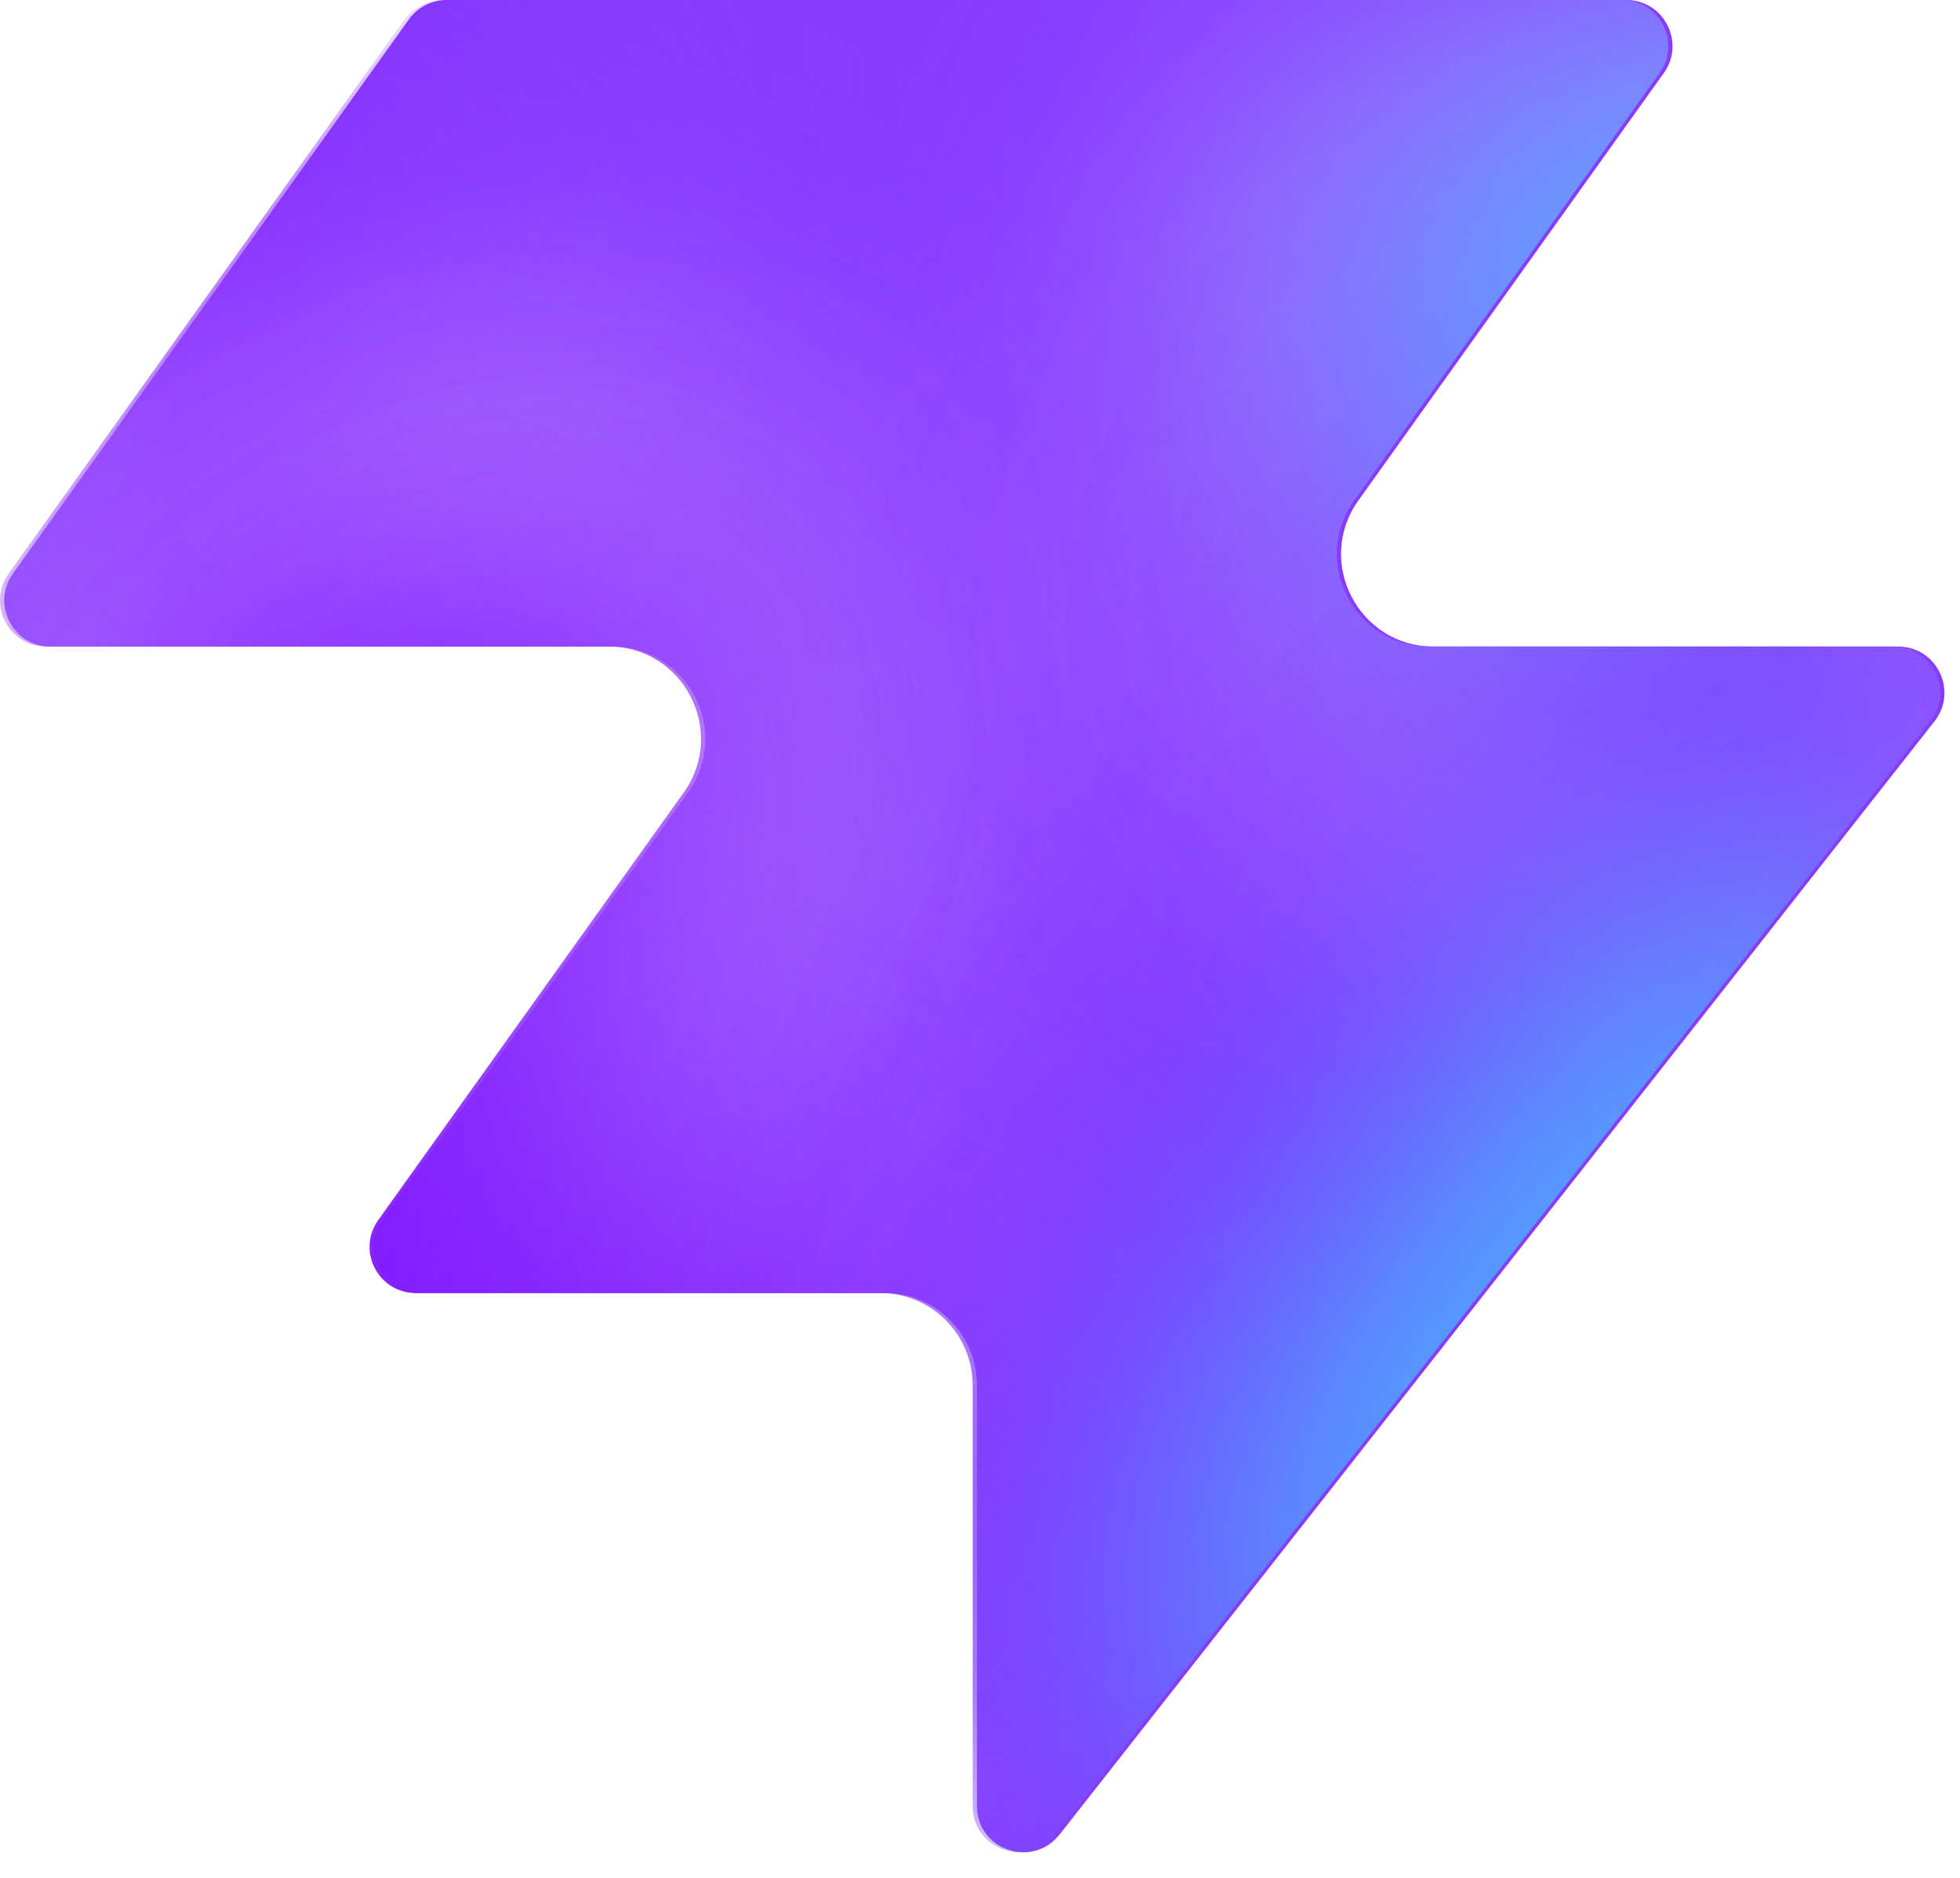
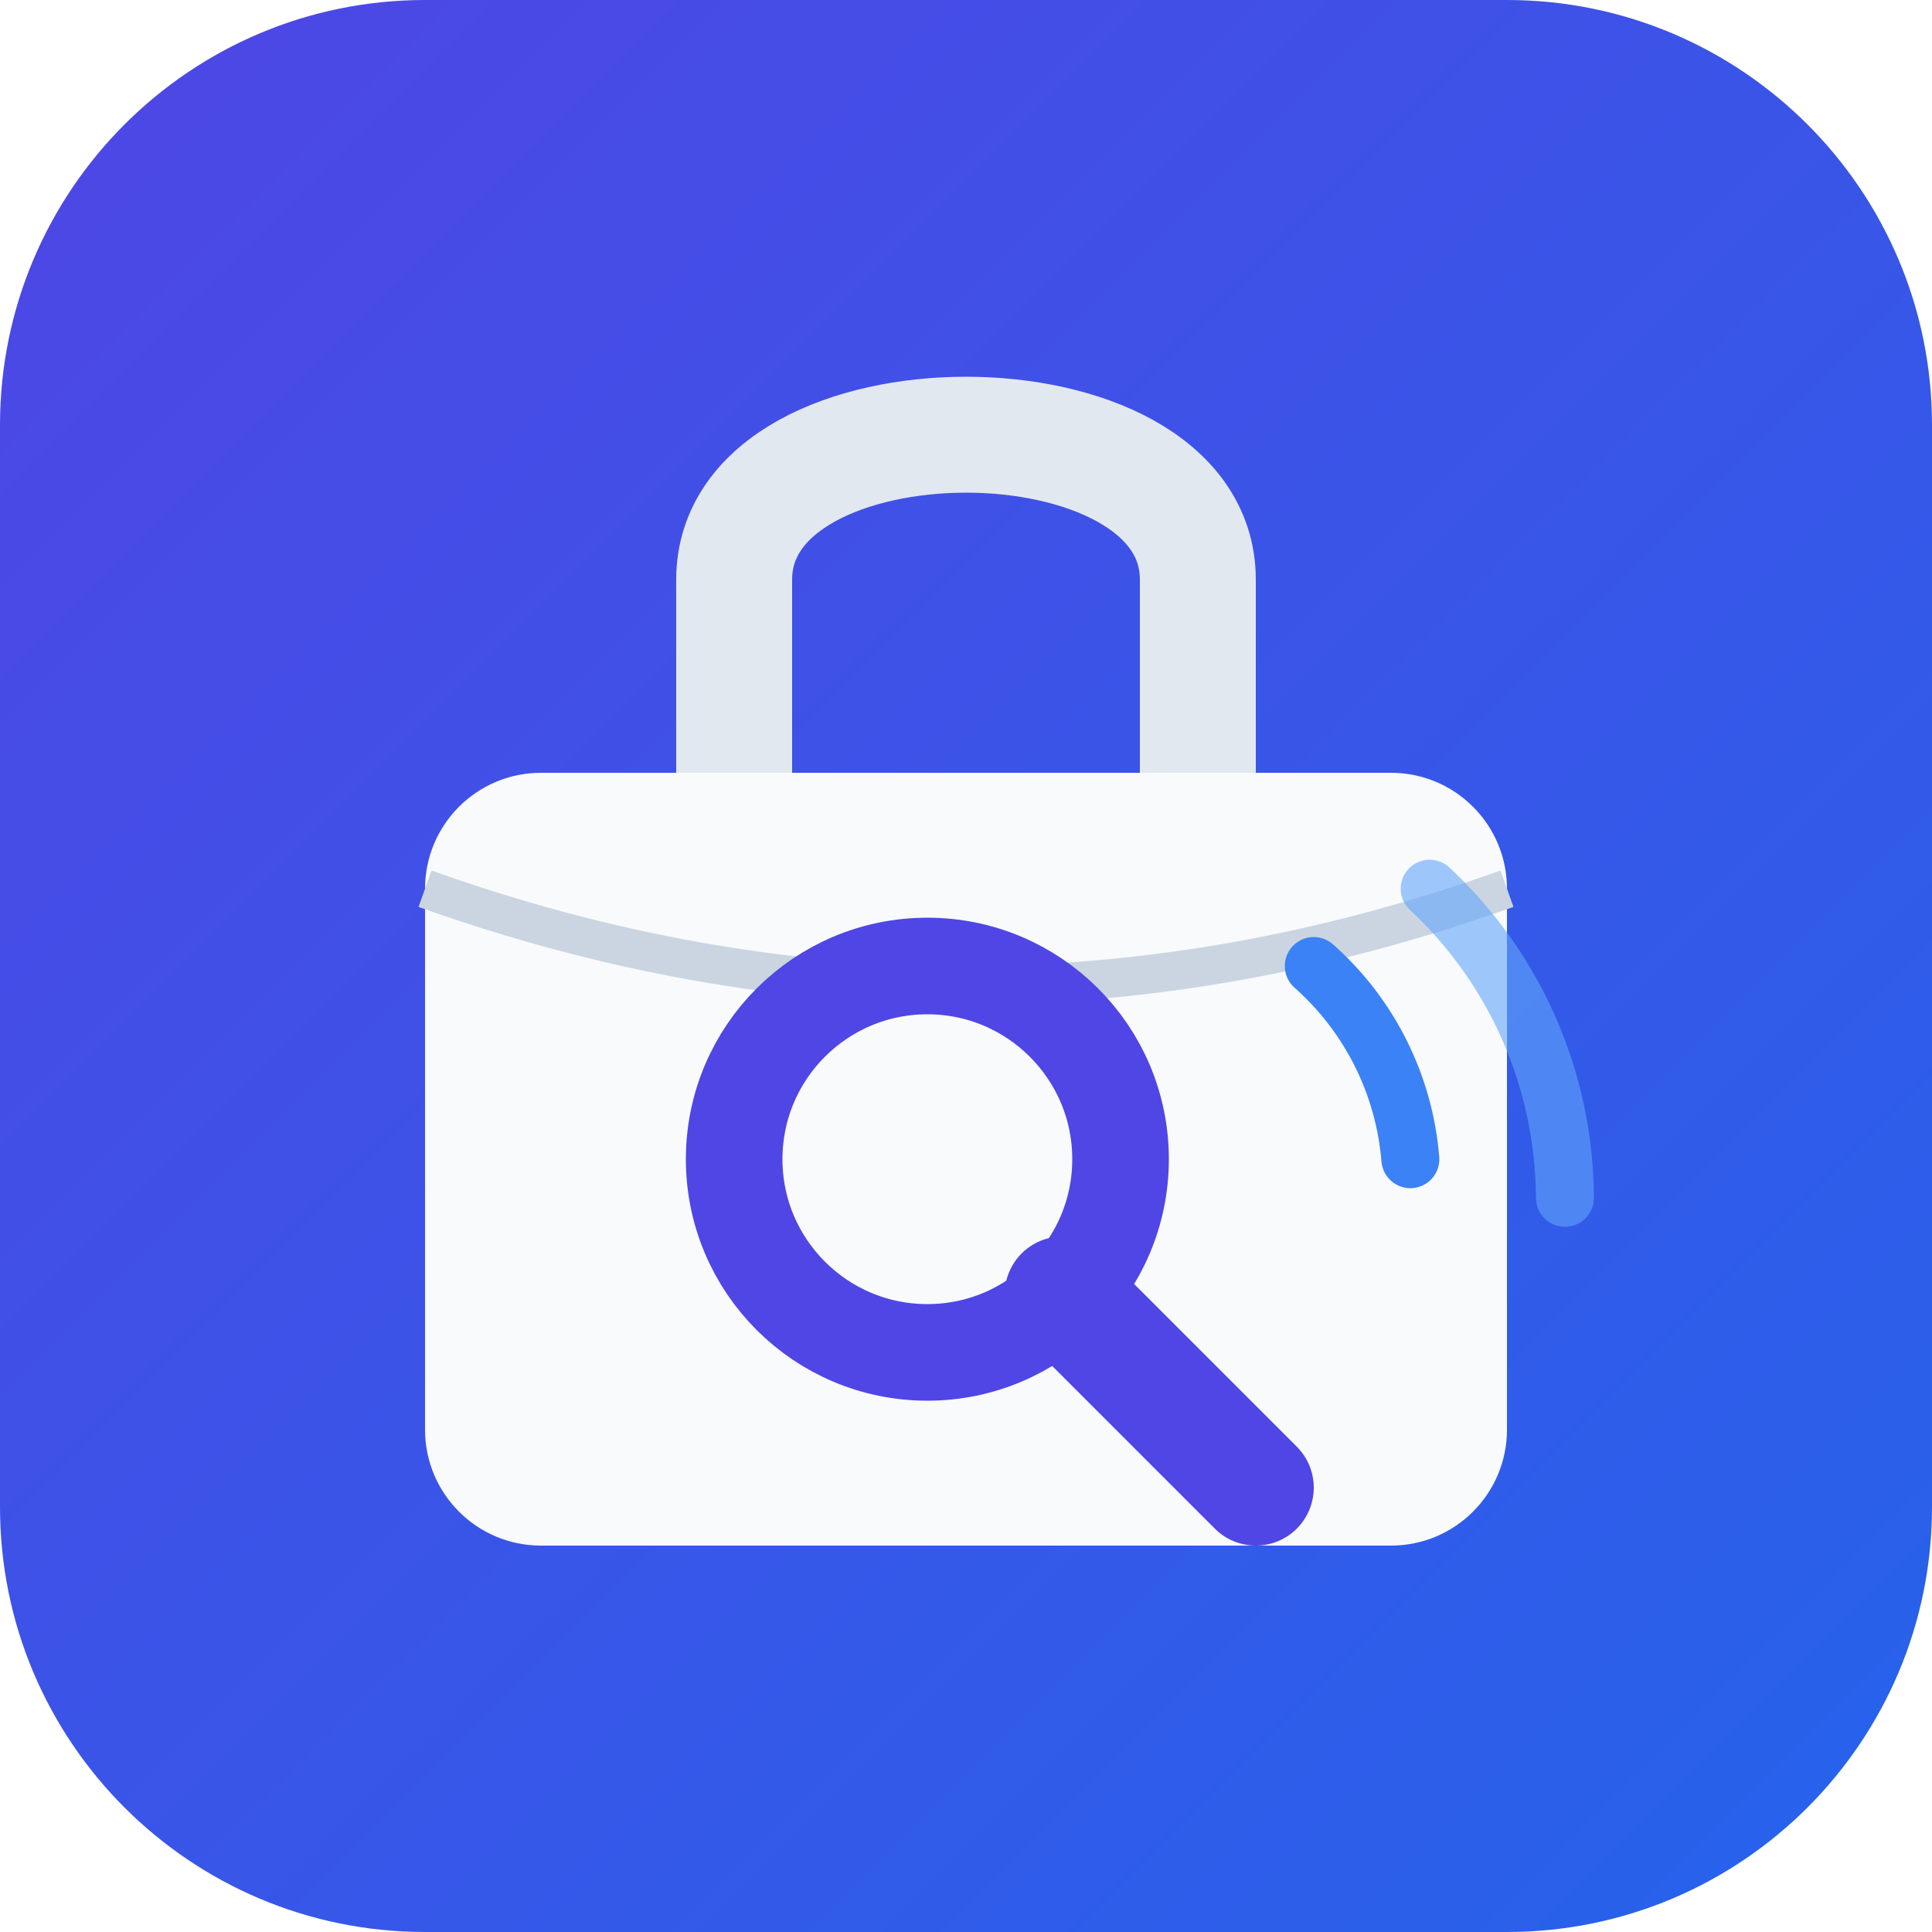
- <svg xmlns="http://www.w3.org/2000/svg" width="48" height="46" fill="none" viewBox="0 0 48 46">
-   <path fill="#863bff" d="M25.946 44.938c-.664.845-2.021.375-2.021-.698V33.937a2.26 2.26 0 0 0-2.262-2.262H10.287c-.92 0-1.456-1.04-.92-1.788l7.48-10.471c1.07-1.497 0-3.578-1.842-3.578H1.237c-.92 0-1.456-1.04-.92-1.788L10.013.474c.214-.297.556-.474.92-.474h28.894c.92 0 1.456 1.04.92 1.788l-7.48 10.471c-1.07 1.498 0 3.579 1.842 3.579h11.377c.943 0 1.473 1.088.89 1.83L25.947 44.94z" style="fill:#863bff;fill:color(display-p3 .525 .23 1);fill-opacity:1" />
-   <mask id="a" width="48" height="46" x="0" y="0" maskUnits="userSpaceOnUse" style="mask-type:alpha">
-     <path fill="#000" d="M25.842 44.938c-.664.844-2.021.375-2.021-.698V33.937a2.26 2.26 0 0 0-2.262-2.262H10.183c-.92 0-1.456-1.04-.92-1.788l7.48-10.471c1.07-1.498 0-3.579-1.842-3.579H1.133c-.92 0-1.456-1.04-.92-1.787L9.91.473c.214-.297.556-.474.92-.474h28.894c.92 0 1.456 1.04.92 1.788l-7.48 10.471c-1.07 1.498 0 3.578 1.842 3.578h11.377c.943 0 1.473 1.088.89 1.832L25.843 44.94z" style="fill:#000;fill-opacity:1" />
-   </mask>
-   <g mask="url(#a)">
-     <g filter="url(#b)">
-       <ellipse cx="5.508" cy="14.704" fill="#ede6ff" rx="5.508" ry="14.704" style="fill:#ede6ff;fill:color(display-p3 .927 .903 1);fill-opacity:1" transform="matrix(.00324 1 1 -.00324 -4.47 31.516)" />
-     </g>
-     <g filter="url(#c)">
-       <ellipse cx="10.399" cy="29.851" fill="#ede6ff" rx="10.399" ry="29.851" style="fill:#ede6ff;fill:color(display-p3 .927 .903 1);fill-opacity:1" transform="matrix(.00324 1 1 -.00324 -39.328 7.883)" />
-     </g>
-     <g filter="url(#d)">
-       <ellipse cx="5.508" cy="30.487" fill="#7e14ff" rx="5.508" ry="30.487" style="fill:#7e14ff;fill:color(display-p3 .492 .077 1);fill-opacity:1" transform="rotate(89.814 -25.913 -14.639)scale(1 -1)" />
-     </g>
-     <g filter="url(#e)">
-       <ellipse cx="5.508" cy="30.599" fill="#7e14ff" rx="5.508" ry="30.599" style="fill:#7e14ff;fill:color(display-p3 .492 .077 1);fill-opacity:1" transform="rotate(89.814 -32.644 -3.334)scale(1 -1)" />
-     </g>
-     <g filter="url(#f)">
-       <ellipse cx="5.508" cy="30.599" fill="#7e14ff" rx="5.508" ry="30.599" style="fill:#7e14ff;fill:color(display-p3 .492 .077 1);fill-opacity:1" transform="matrix(.00324 1 1 -.00324 -34.34 30.47)" />
-     </g>
-     <g filter="url(#g)">
-       <ellipse cx="14.072" cy="22.078" fill="#ede6ff" rx="14.072" ry="22.078" style="fill:#ede6ff;fill:color(display-p3 .927 .903 1);fill-opacity:1" transform="rotate(93.35 24.506 48.493)scale(-1 1)" />
-     </g>
-     <g filter="url(#h)">
-       <ellipse cx="3.47" cy="21.501" fill="#7e14ff" rx="3.47" ry="21.501" style="fill:#7e14ff;fill:color(display-p3 .492 .077 1);fill-opacity:1" transform="rotate(89.009 28.708 47.59)scale(-1 1)" />
-     </g>
-     <g filter="url(#i)">
-       <ellipse cx="3.47" cy="21.501" fill="#7e14ff" rx="3.47" ry="21.501" style="fill:#7e14ff;fill:color(display-p3 .492 .077 1);fill-opacity:1" transform="rotate(89.009 28.708 47.59)scale(-1 1)" />
-     </g>
-     <g filter="url(#j)">
-       <ellipse cx=".387" cy="8.972" fill="#7e14ff" rx="4.407" ry="29.108" style="fill:#7e14ff;fill:color(display-p3 .492 .077 1);fill-opacity:1" transform="rotate(39.51 .387 8.972)" />
-     </g>
-     <g filter="url(#k)">
-       <ellipse cx="47.523" cy="-6.092" fill="#7e14ff" rx="4.407" ry="29.108" style="fill:#7e14ff;fill:color(display-p3 .492 .077 1);fill-opacity:1" transform="rotate(37.892 47.523 -6.092)" />
-     </g>
-     <g filter="url(#l)">
-       <ellipse cx="41.412" cy="6.333" fill="#47bfff" rx="5.971" ry="9.665" style="fill:#47bfff;fill:color(display-p3 .28 .748 1);fill-opacity:1" transform="rotate(37.892 41.412 6.333)" />
-     </g>
-     <g filter="url(#m)">
-       <ellipse cx="-1.879" cy="38.332" fill="#7e14ff" rx="4.407" ry="29.108" style="fill:#7e14ff;fill:color(display-p3 .492 .077 1);fill-opacity:1" transform="rotate(37.892 -1.88 38.332)" />
-     </g>
-     <g filter="url(#n)">
-       <ellipse cx="-1.879" cy="38.332" fill="#7e14ff" rx="4.407" ry="29.108" style="fill:#7e14ff;fill:color(display-p3 .492 .077 1);fill-opacity:1" transform="rotate(37.892 -1.88 38.332)" />
-     </g>
-     <g filter="url(#o)">
-       <ellipse cx="35.651" cy="29.907" fill="#7e14ff" rx="4.407" ry="29.108" style="fill:#7e14ff;fill:color(display-p3 .492 .077 1);fill-opacity:1" transform="rotate(37.892 35.651 29.907)" />
-     </g>
-     <g filter="url(#p)">
-       <ellipse cx="38.418" cy="32.4" fill="#47bfff" rx="5.971" ry="15.297" style="fill:#47bfff;fill:color(display-p3 .28 .748 1);fill-opacity:1" transform="rotate(37.892 38.418 32.4)" />
-     </g>
-   </g>
+ <svg xmlns="http://www.w3.org/2000/svg" viewBox="0 0 100 100">
  <defs>
-     <filter id="b" width="60.045" height="41.654" x="-19.77" y="16.149" color-interpolation-filters="sRGB" filterUnits="userSpaceOnUse">
-       <feFlood flood-opacity="0" result="BackgroundImageFix" />
-       <feBlend in="SourceGraphic" in2="BackgroundImageFix" result="shape" />
-       <feGaussianBlur result="effect1_foregroundBlur_2002_17158" stdDeviation="7.659" />
-     </filter>
-     <filter id="c" width="90.34" height="51.437" x="-54.613" y="-7.533" color-interpolation-filters="sRGB" filterUnits="userSpaceOnUse">
-       <feFlood flood-opacity="0" result="BackgroundImageFix" />
-       <feBlend in="SourceGraphic" in2="BackgroundImageFix" result="shape" />
-       <feGaussianBlur result="effect1_foregroundBlur_2002_17158" stdDeviation="7.659" />
-     </filter>
-     <filter id="d" width="79.355" height="29.4" x="-49.64" y="2.03" color-interpolation-filters="sRGB" filterUnits="userSpaceOnUse">
-       <feFlood flood-opacity="0" result="BackgroundImageFix" />
-       <feBlend in="SourceGraphic" in2="BackgroundImageFix" result="shape" />
-       <feGaussianBlur result="effect1_foregroundBlur_2002_17158" stdDeviation="4.596" />
-     </filter>
-     <filter id="e" width="79.579" height="29.4" x="-45.045" y="20.029" color-interpolation-filters="sRGB" filterUnits="userSpaceOnUse">
-       <feFlood flood-opacity="0" result="BackgroundImageFix" />
-       <feBlend in="SourceGraphic" in2="BackgroundImageFix" result="shape" />
-       <feGaussianBlur result="effect1_foregroundBlur_2002_17158" stdDeviation="4.596" />
-     </filter>
-     <filter id="f" width="79.579" height="29.4" x="-43.513" y="21.178" color-interpolation-filters="sRGB" filterUnits="userSpaceOnUse">
-       <feFlood flood-opacity="0" result="BackgroundImageFix" />
-       <feBlend in="SourceGraphic" in2="BackgroundImageFix" result="shape" />
-       <feGaussianBlur result="effect1_foregroundBlur_2002_17158" stdDeviation="4.596" />
-     </filter>
-     <filter id="g" width="74.749" height="58.852" x="15.756" y="-17.901" color-interpolation-filters="sRGB" filterUnits="userSpaceOnUse">
-       <feFlood flood-opacity="0" result="BackgroundImageFix" />
-       <feBlend in="SourceGraphic" in2="BackgroundImageFix" result="shape" />
-       <feGaussianBlur result="effect1_foregroundBlur_2002_17158" stdDeviation="7.659" />
-     </filter>
-     <filter id="h" width="61.377" height="25.362" x="23.548" y="2.284" color-interpolation-filters="sRGB" filterUnits="userSpaceOnUse">
-       <feFlood flood-opacity="0" result="BackgroundImageFix" />
-       <feBlend in="SourceGraphic" in2="BackgroundImageFix" result="shape" />
-       <feGaussianBlur result="effect1_foregroundBlur_2002_17158" stdDeviation="4.596" />
-     </filter>
-     <filter id="i" width="61.377" height="25.362" x="23.548" y="2.284" color-interpolation-filters="sRGB" filterUnits="userSpaceOnUse">
-       <feFlood flood-opacity="0" result="BackgroundImageFix" />
-       <feBlend in="SourceGraphic" in2="BackgroundImageFix" result="shape" />
-       <feGaussianBlur result="effect1_foregroundBlur_2002_17158" stdDeviation="4.596" />
-     </filter>
-     <filter id="j" width="56.045" height="63.649" x="-27.636" y="-22.853" color-interpolation-filters="sRGB" filterUnits="userSpaceOnUse">
-       <feFlood flood-opacity="0" result="BackgroundImageFix" />
-       <feBlend in="SourceGraphic" in2="BackgroundImageFix" result="shape" />
-       <feGaussianBlur result="effect1_foregroundBlur_2002_17158" stdDeviation="4.596" />
-     </filter>
-     <filter id="k" width="54.814" height="64.646" x="20.116" y="-38.415" color-interpolation-filters="sRGB" filterUnits="userSpaceOnUse">
-       <feFlood flood-opacity="0" result="BackgroundImageFix" />
-       <feBlend in="SourceGraphic" in2="BackgroundImageFix" result="shape" />
-       <feGaussianBlur result="effect1_foregroundBlur_2002_17158" stdDeviation="4.596" />
-     </filter>
-     <filter id="l" width="33.541" height="35.313" x="24.641" y="-11.323" color-interpolation-filters="sRGB" filterUnits="userSpaceOnUse">
-       <feFlood flood-opacity="0" result="BackgroundImageFix" />
-       <feBlend in="SourceGraphic" in2="BackgroundImageFix" result="shape" />
-       <feGaussianBlur result="effect1_foregroundBlur_2002_17158" stdDeviation="4.596" />
-     </filter>
-     <filter id="m" width="54.814" height="64.646" x="-29.286" y="6.009" color-interpolation-filters="sRGB" filterUnits="userSpaceOnUse">
-       <feFlood flood-opacity="0" result="BackgroundImageFix" />
-       <feBlend in="SourceGraphic" in2="BackgroundImageFix" result="shape" />
-       <feGaussianBlur result="effect1_foregroundBlur_2002_17158" stdDeviation="4.596" />
-     </filter>
-     <filter id="n" width="54.814" height="64.646" x="-29.286" y="6.009" color-interpolation-filters="sRGB" filterUnits="userSpaceOnUse">
-       <feFlood flood-opacity="0" result="BackgroundImageFix" />
-       <feBlend in="SourceGraphic" in2="BackgroundImageFix" result="shape" />
-       <feGaussianBlur result="effect1_foregroundBlur_2002_17158" stdDeviation="4.596" />
-     </filter>
-     <filter id="o" width="54.814" height="64.646" x="8.244" y="-2.416" color-interpolation-filters="sRGB" filterUnits="userSpaceOnUse">
-       <feFlood flood-opacity="0" result="BackgroundImageFix" />
-       <feBlend in="SourceGraphic" in2="BackgroundImageFix" result="shape" />
-       <feGaussianBlur result="effect1_foregroundBlur_2002_17158" stdDeviation="4.596" />
-     </filter>
-     <filter id="p" width="39.409" height="43.623" x="18.713" y="10.588" color-interpolation-filters="sRGB" filterUnits="userSpaceOnUse">
-       <feFlood flood-opacity="0" result="BackgroundImageFix" />
-       <feBlend in="SourceGraphic" in2="BackgroundImageFix" result="shape" />
-       <feGaussianBlur result="effect1_foregroundBlur_2002_17158" stdDeviation="4.596" />
-     </filter>
+     <linearGradient id="grad" x1="0%" y1="0%" x2="100%" y2="100%">
+       <stop offset="0%" style="stop-color:#4f46e5;stop-opacity:1" />
+       <stop offset="100%" style="stop-color:#2563eb;stop-opacity:1" />
+     </linearGradient>
  </defs>
+   <rect width="100" height="100" rx="22" fill="url(#grad)" />
+   <path d="M38 40 V 30 C 38 20, 62 20, 62 30 V 40" fill="none" stroke="#e2e8f0" stroke-width="6" stroke-linecap="round" />
+   <rect x="22" y="40" width="56" height="40" rx="6" fill="#f8fafc" shadow="0 4 6 rgba(0,0,0,0.1)" />
+   <path d="M22 46 Q 50 56 78 46" fill="none" stroke="#cbd5e1" stroke-width="2" />
+   <circle cx="48" cy="60" r="10" fill="none" stroke="#4f46e5" stroke-width="5" />
+   <line x1="55" y1="67" x2="65" y2="77" stroke="#4f46e5" stroke-width="6" stroke-linecap="round" />
+   <path d="M 68 50 A 15 15 0 0 1 73 60" fill="none" stroke="#3b82f6" stroke-width="3" stroke-linecap="round" />
+   <path d="M 74 46 A 22 22 0 0 1 81 62" fill="none" stroke="#60a5fa" stroke-width="3" stroke-linecap="round" opacity="0.6" />
</svg>
